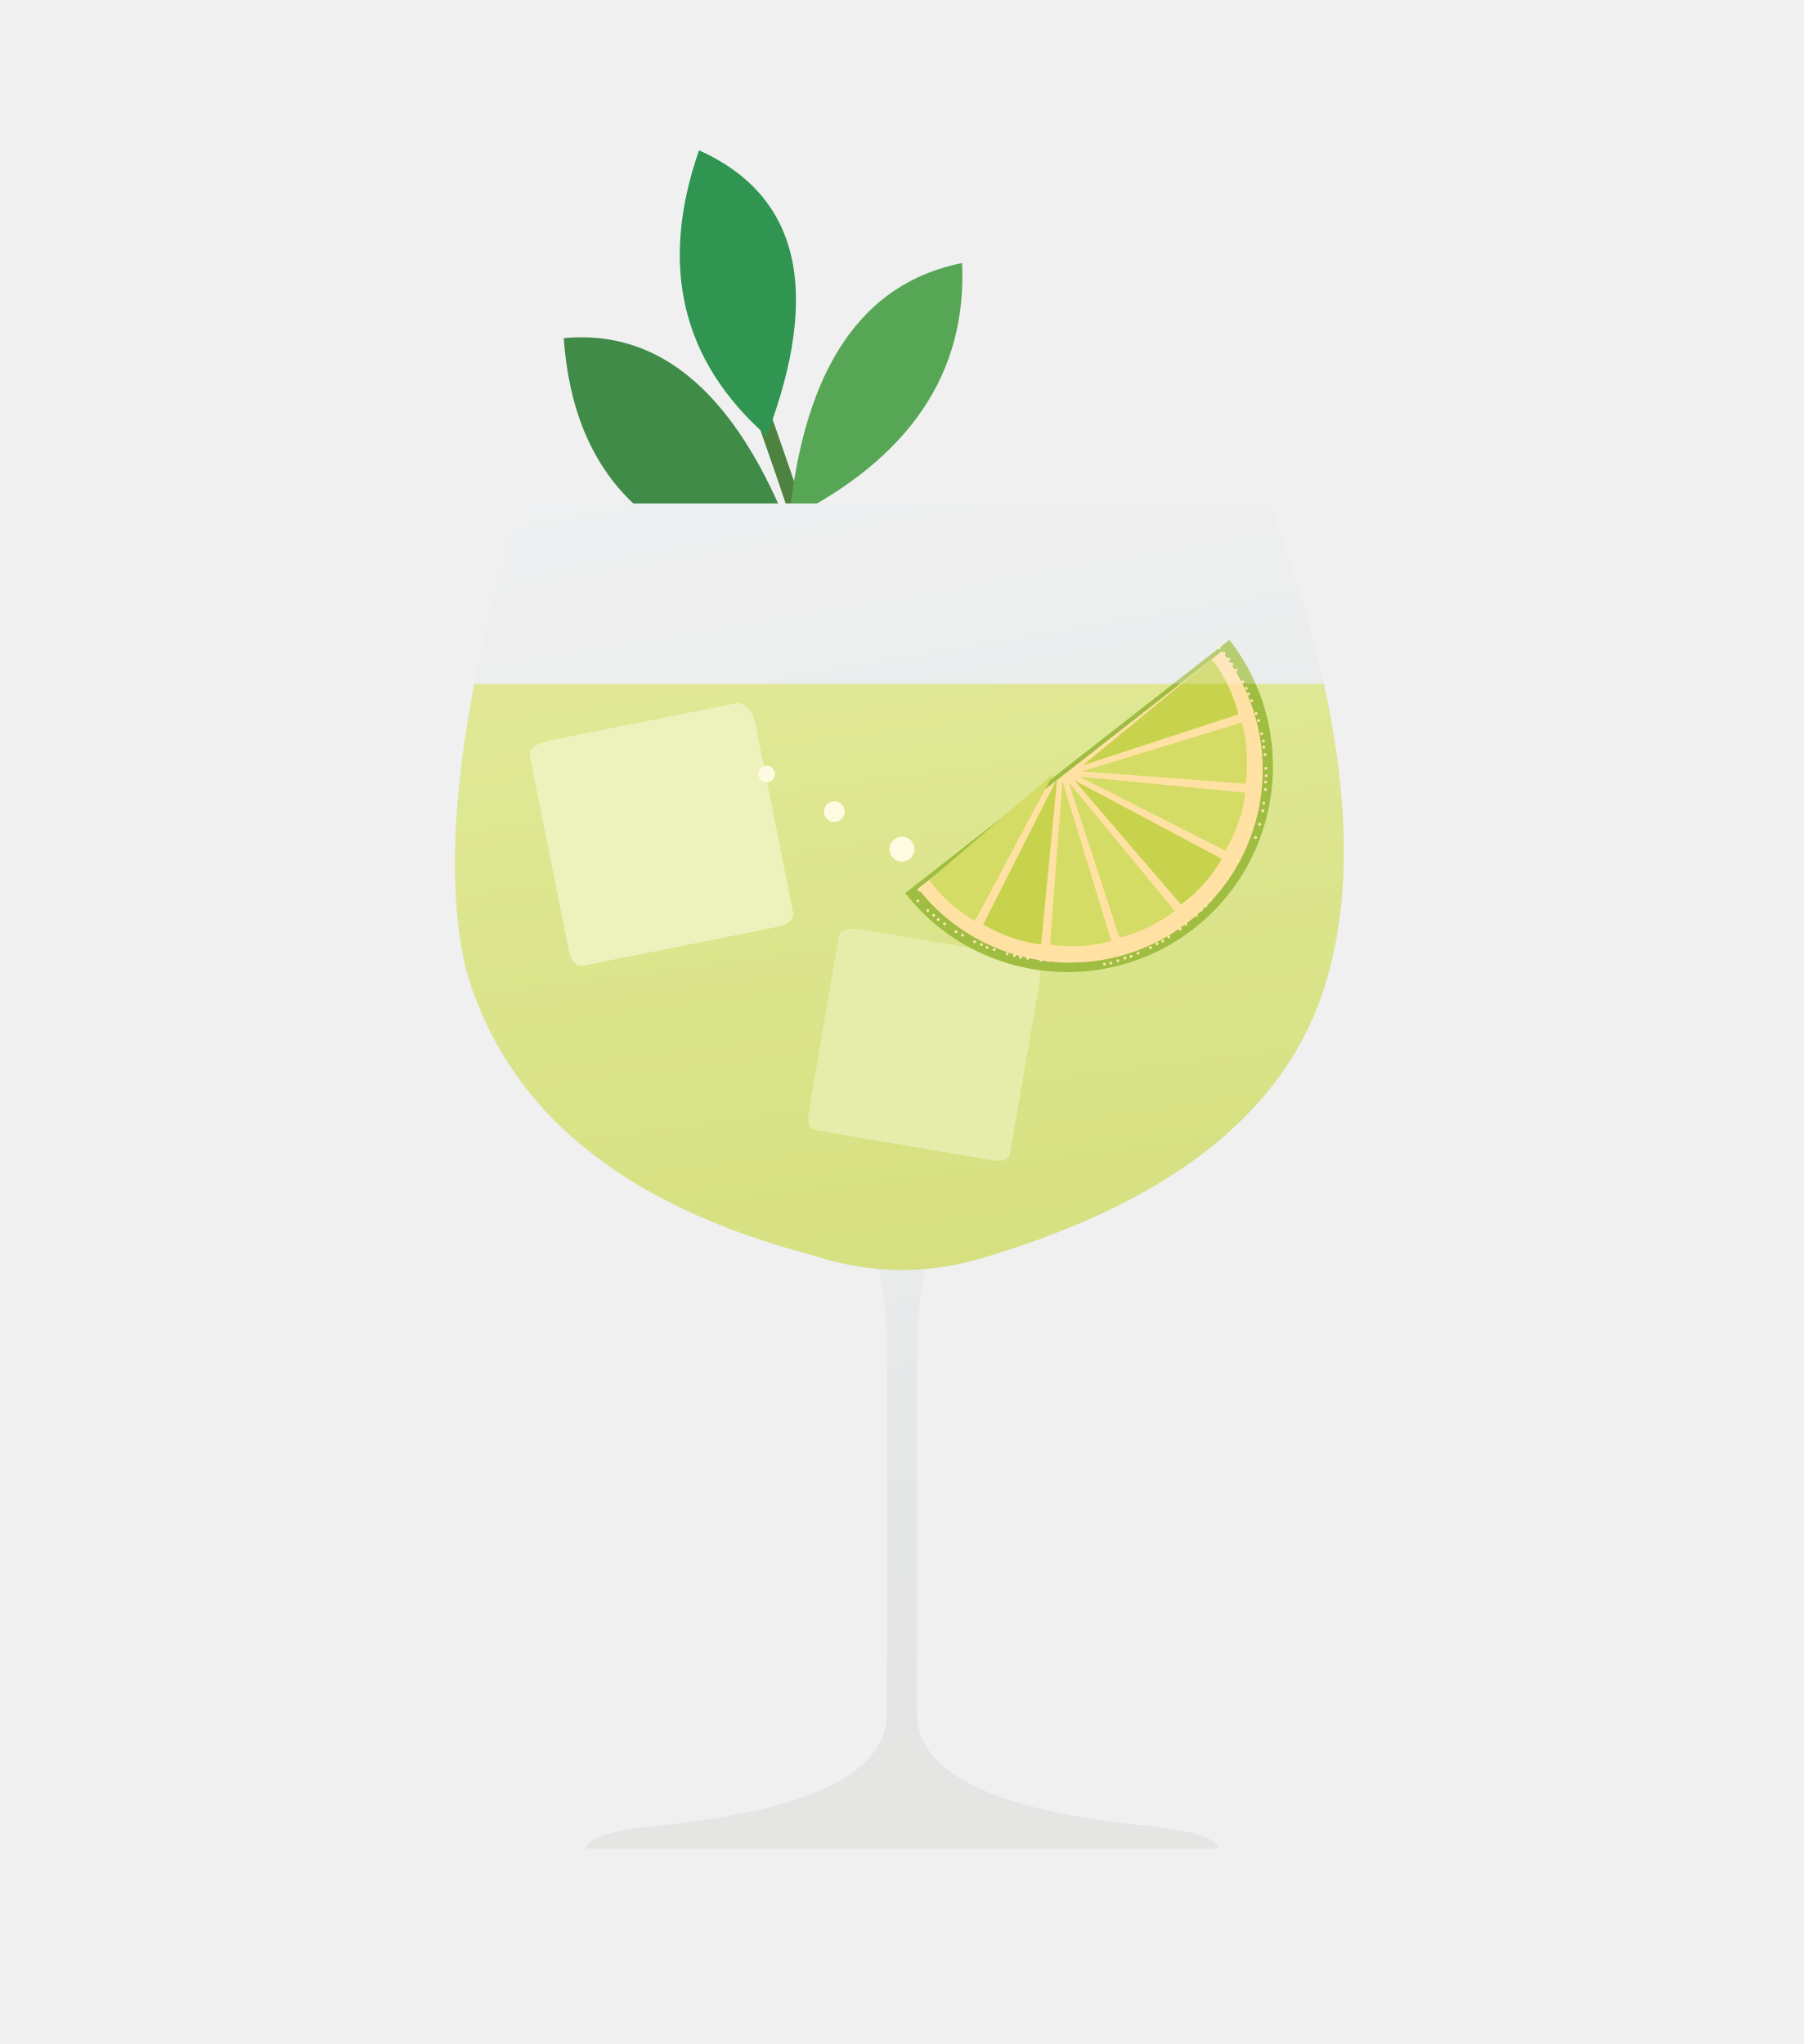
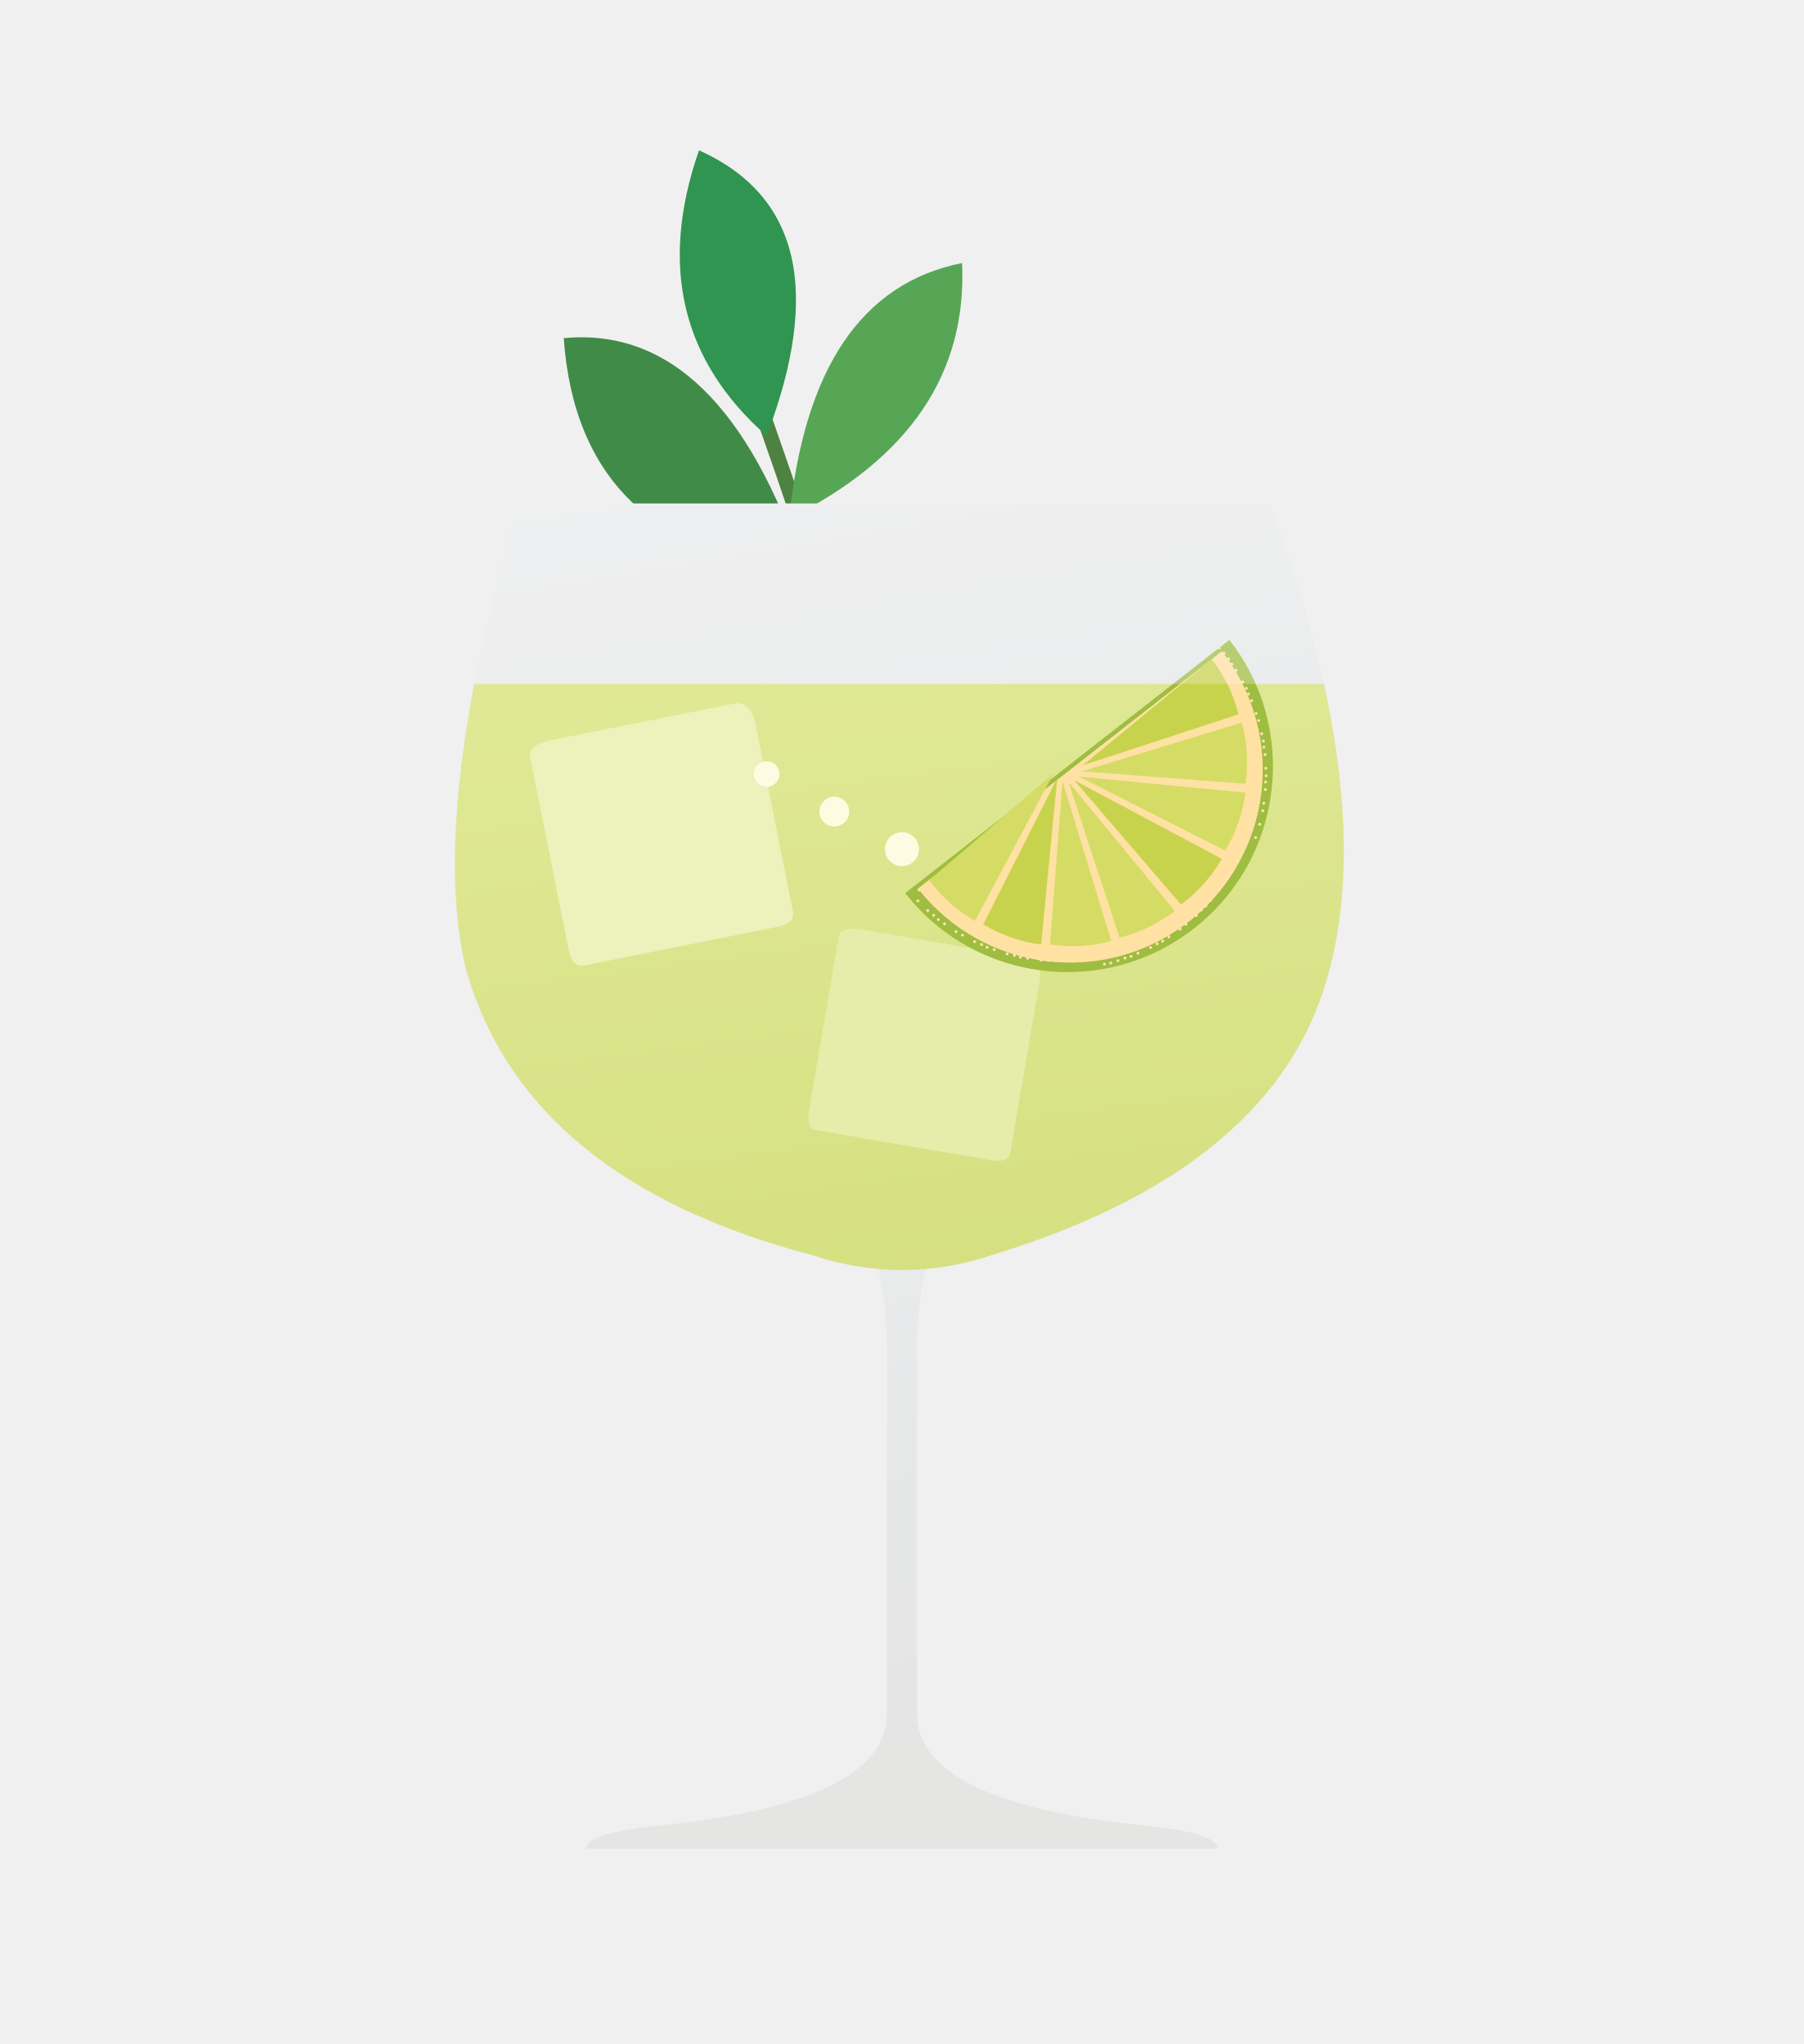
<svg xmlns="http://www.w3.org/2000/svg" viewBox="0 0 240 272">
  <defs>
    <linearGradient id="crystal" x2=".2" y2="1">
      <stop offset="0" stop-color="#ecedee" />
      <stop offset="0.58" stop-color="#e5e6e6" />
      <stop offset="1" stop-color="#e5e5e4" />
    </linearGradient>
    <clipPath id="bowl">
      <path d="M69 67H169Q184 108 176 132Q168 156 132 167Q120 171 108 167Q70 157 62 129Q57 108 69 67Z" fill="white" />
    </clipPath>
    <linearGradient id="pour" x2=".2" y2="1">
      <stop offset="0" stop-color="#e1e998" />
      <stop offset="1" stop-color="#cfdb73" />
    </linearGradient>
  </defs>
  <path d="M109 155Q118 163 118 180V228Q118 240 87 243Q78 244 78 246H162Q162 244 153 243Q122 240 122 228V180Q122 163 131 155Z" fill="url(#crystal)" />
  <path d="M119 109Q108 73 100 51" fill="none" stroke="#4e8241" stroke-width="2" />
  <path d="M107 76Q77 73 75 45Q96 43 107 76Z" fill="#418b49" />
  <path d="M102 58Q85 43 93 20Q113 29 102 58Z" fill="#309551" />
  <path d="M105 69Q108 39 128 35Q129 57 105 69Z" fill="#57a655" />
  <path d="M69 67H169Q184 108 176 132Q168 156 132 167Q120 171 108 167Q70 157 62 129Q57 108 69 67Z" fill="url(#crystal)" />
  <g clip-path="url(#bowl)">
    <path d="M10 91H230V235H10Z" fill="url(#pour)" />
-     <g transform="translate(88 111) rotate(-13) scale(0.775)">
+     <g class="art-ice" transform="translate(88 111) rotate(-13) scale(0.775)">
      <path d="M-19-18Q-19-20-15-20L18-19Q20-18 20-15L19 18Q19 20 16 20L-18 19Q-20 19-20 16Z" fill="#edf1bb" />
    </g>
    <g transform="translate(123 139) rotate(8) scale(0.7)">
      <path d="M-19-18Q-19-20-15-20L18-19Q20-18 20-15L19 18Q19 20 16 20L-18 19Q-20 19-20 16Z" fill="#e6edab" />
    </g>
    <g transform="translate(142 102) rotate(-38) scale(.57)">
      <path d="M-48 0H48A48 48 0 0 1-48 0Z" fill="#9fbd41" />
      <path d="M-45 1H45A45 45 0 0 1-45 1Z" fill="#ffe1a4" />
      <g transform="rotate(0)">
        <path d="M3 2L42 1Q42 8 39 15Z" fill="#c8d34d" />
      </g>
      <g transform="rotate(22.5)">
        <path d="M3 2L42 1Q42 8 39 15Z" fill="#d4dc65" />
      </g>
      <g transform="rotate(45)">
        <path d="M3 2L42 1Q42 8 39 15Z" fill="#d4dc65" />
      </g>
      <g transform="rotate(67.5)">
        <path d="M3 2L42 1Q42 8 39 15Z" fill="#c8d34d" />
      </g>
      <g transform="rotate(90)">
        <path d="M3 2L42 1Q42 8 39 15Z" fill="#d4dc65" />
      </g>
      <g transform="rotate(112.5)">
        <path d="M3 2L42 1Q42 8 39 15Z" fill="#d4dc65" />
      </g>
      <g transform="rotate(135)">
        <path d="M3 2L42 1Q42 8 39 15Z" fill="#c8d34d" />
      </g>
      <g transform="rotate(157.5)">
        <path d="M3 2L42 1Q42 8 39 15Z" fill="#d4dc65" />
      </g>
      <ellipse cx="45" cy="0" rx="0.34" ry="0.34" fill="#ffe6b1" />
      <ellipse cx="-16.922" cy="43.537" rx="0.34" ry="0.34" fill="#ffe6b1" />
      <ellipse cx="34.235" cy="31.349" rx="0.34" ry="0.34" fill="#ffe6b1" />
      <ellipse cx="-41.362" cy="20.424" rx="0.34" ry="0.34" fill="#ffe6b1" />
      <ellipse cx="4.027" cy="45.663" rx="0.34" ry="0.34" fill="#ffe6b1" />
      <ellipse cx="43.741" cy="12.708" rx="0.34" ry="0.34" fill="#ffe6b1" />
      <ellipse cx="-27.515" cy="35.936" rx="0.34" ry="0.34" fill="#ffe6b1" />
      <ellipse cx="24.416" cy="40.125" rx="0.34" ry="0.34" fill="#ffe6b1" />
      <ellipse cx="-45.959" cy="8.17" rx="0.34" ry="0.34" fill="#ffe6b1" />
      <ellipse cx="-8.979" cy="45.513" rx="0.34" ry="0.34" fill="#ffe6b1" />
      <ellipse cx="38.924" cy="24.702" rx="0.34" ry="0.34" fill="#ffe6b1" />
      <ellipse cx="-36.891" cy="27.159" rx="0.34" ry="0.34" fill="#ffe6b1" />
      <ellipse cx="11.874" cy="43.944" rx="0.34" ry="0.34" fill="#ffe6b1" />
      <ellipse cx="44.972" cy="4.822" rx="0.34" ry="0.34" fill="#ffe6b1" />
      <ellipse cx="-21.573" cy="41.689" rx="0.34" ry="0.34" fill="#ffe6b1" />
      <ellipse cx="30.85" cy="34.993" rx="0.34" ry="0.34" fill="#ffe6b1" />
      <ellipse cx="-43.52" cy="15.978" rx="0.34" ry="0.34" fill="#ffe6b1" />
      <ellipse cx="-0.868" cy="46.062" rx="0.34" ry="0.34" fill="#ffe6b1" />
      <ellipse cx="42.35" cy="17.386" rx="0.34" ry="0.34" fill="#ffe6b1" />
      <ellipse cx="-31.348" cy="32.964" rx="0.34" ry="0.34" fill="#ffe6b1" />
      <ellipse cx="19.245" cy="40.898" rx="0.34" ry="0.34" fill="#ffe6b1" />
      <ellipse cx="-46.798" cy="3.24" rx="0.34" ry="0.34" fill="#ffe6b1" />
      <ellipse cx="-13.848" cy="44.516" rx="0.34" ry="0.34" fill="#ffe6b1" />
      <ellipse cx="36.248" cy="28.854" rx="0.34" ry="0.34" fill="#ffe6b1" />
      <ellipse cx="-39.775" cy="23.187" rx="0.34" ry="0.34" fill="#ffe6b1" />
      <ellipse cx="7.157" cy="45.187" rx="0.34" ry="0.34" fill="#ffe6b1" />
      <ellipse cx="44.427" cy="9.638" rx="0.34" ry="0.34" fill="#ffe6b1" />
      <ellipse cx="-24.918" cy="37.675" rx="0.34" ry="0.34" fill="#ffe6b1" />
      <ellipse cx="27.077" cy="38.27" rx="0.34" ry="0.34" fill="#ffe6b1" />
      <ellipse cx="-45.198" cy="11.303" rx="0.34" ry="0.34" fill="#ffe6b1" />
      <ellipse cx="-5.803" cy="45.935" rx="0.34" ry="0.34" fill="#ffe6b1" />
      <ellipse cx="40.457" cy="21.912" rx="0.34" ry="0.34" fill="#ffe6b1" />
      <ellipse cx="-34.859" cy="29.583" rx="0.34" ry="0.34" fill="#ffe6b1" />
      <ellipse cx="14.851" cy="42.934" rx="0.34" ry="0.34" fill="#ffe6b1" />
      <ellipse cx="45.108" cy="1.701" rx="0.34" ry="0.34" fill="#ffe6b1" />
      <ellipse cx="-18.606" cy="42.997" rx="0.34" ry="0.34" fill="#ffe6b1" />
      <ellipse cx="33.129" cy="32.715" rx="0.34" ry="0.34" fill="#ffe6b1" />
      <ellipse cx="-42.23" cy="18.908" rx="0.34" ry="0.34" fill="#ffe6b1" />
      <ellipse cx="2.31" cy="45.922" rx="0.34" ry="0.34" fill="#ffe6b1" />
      <ellipse cx="43.364" cy="14.392" rx="0.34" ry="0.34" fill="#ffe6b1" />
      <ellipse cx="-28.939" cy="34.981" rx="0.34" ry="0.34" fill="#ffe6b1" />
      <ellipse cx="21.98" cy="39.393" rx="0.34" ry="0.34" fill="#ffe6b1" />
      <ellipse cx="-46.373" cy="6.451" rx="0.34" ry="0.34" fill="#ffe6b1" />
      <ellipse cx="-10.72" cy="45.278" rx="0.34" ry="0.34" fill="#ffe6b1" />
      <ellipse cx="38.08" cy="26.231" rx="0.34" ry="0.34" fill="#ffe6b1" />
      <ellipse cx="-38.004" cy="25.828" rx="0.34" ry="0.34" fill="#ffe6b1" />
      <ellipse cx="10.24" cy="44.497" rx="0.34" ry="0.34" fill="#ffe6b1" />
      <ellipse cx="44.897" cy="6.534" rx="0.34" ry="0.34" fill="#ffe6b1" />
      <ellipse cx="-22.212" cy="39.228" rx="0.34" ry="0.34" fill="#ffe6b1" />
      <ellipse cx="29.598" cy="36.239" rx="0.34" ry="0.34" fill="#ffe6b1" />
      <ellipse cx="-44.224" cy="14.369" rx="0.34" ry="0.34" fill="#ffe6b1" />
      <ellipse cx="-2.612" cy="46.136" rx="0.34" ry="0.34" fill="#ffe6b1" />
      <ellipse cx="41.792" cy="19.028" rx="0.34" ry="0.34" fill="#ffe6b1" />
      <ellipse cx="-32.668" cy="31.857" rx="0.34" ry="0.34" fill="#ffe6b1" />
      <ellipse cx="17.745" cy="41.723" rx="0.34" ry="0.34" fill="#ffe6b1" />
      <ellipse cx="-45.028" cy="1.415" rx="0.34" ry="0.34" fill="#ffe6b1" />
      <ellipse cx="-15.563" cy="44.094" rx="0.34" ry="0.34" fill="#ffe6b1" />
      <ellipse cx="35.241" cy="30.291" rx="0.34" ry="0.34" fill="#ffe6b1" />
      <ellipse cx="-40.744" cy="21.737" rx="0.34" ry="0.34" fill="#ffe6b1" />
      <ellipse cx="5.465" cy="45.563" rx="0.34" ry="0.34" fill="#ffe6b1" />
      <ellipse cx="44.167" cy="11.34" rx="0.34" ry="0.34" fill="#ffe6b1" />
      <ellipse cx="-26.402" cy="36.823" rx="0.34" ry="0.34" fill="#ffe6b1" />
      <ellipse cx="24.599" cy="37.706" rx="0.34" ry="0.34" fill="#ffe6b1" />
      <ellipse cx="-45.729" cy="9.62" rx="0.34" ry="0.34" fill="#ffe6b1" />
      <ellipse cx="-7.553" cy="45.822" rx="0.34" ry="0.34" fill="#ffe6b1" />
      <ellipse cx="39.723" cy="23.492" rx="0.34" ry="0.34" fill="#ffe6b1" />
      <ellipse cx="-36.059" cy="28.335" rx="0.34" ry="0.34" fill="#ffe6b1" />
      <ellipse cx="13.263" cy="43.597" rx="0.34" ry="0.34" fill="#ffe6b1" />
      <ellipse cx="45.151" cy="3.411" rx="0.34" ry="0.34" fill="#ffe6b1" />
      <ellipse cx="-20.274" cy="42.391" rx="0.34" ry="0.34" fill="#ffe6b1" />
    </g>
    <path d="M10 0H230V91H10Z" fill="#f8f8f8" opacity="0.27" />
  </g>
-   <circle class="art-bubble art-bubble-extra" cx="102" cy="103" r="1.1" fill="#fffbe3" />
-   <circle class="art-bubble art-bubble-extra" cx="111" cy="108" r="1.38" fill="#fffbe3" />
-   <circle class="art-bubble art-bubble-extra" cx="120" cy="113" r="1.66" fill="#fffbe3" />
+   <circle class="art-bubble art-bubble-extra" cx="102" cy="103" r="1.70" fill="#fffbe3" />
+   <circle class="art-bubble art-bubble-extra" cx="111" cy="108" r="1.98" fill="#fffbe3" />
+   <circle class="art-bubble art-bubble-extra" cx="120" cy="113" r="2.26" fill="#fffbe3" />
</svg>
